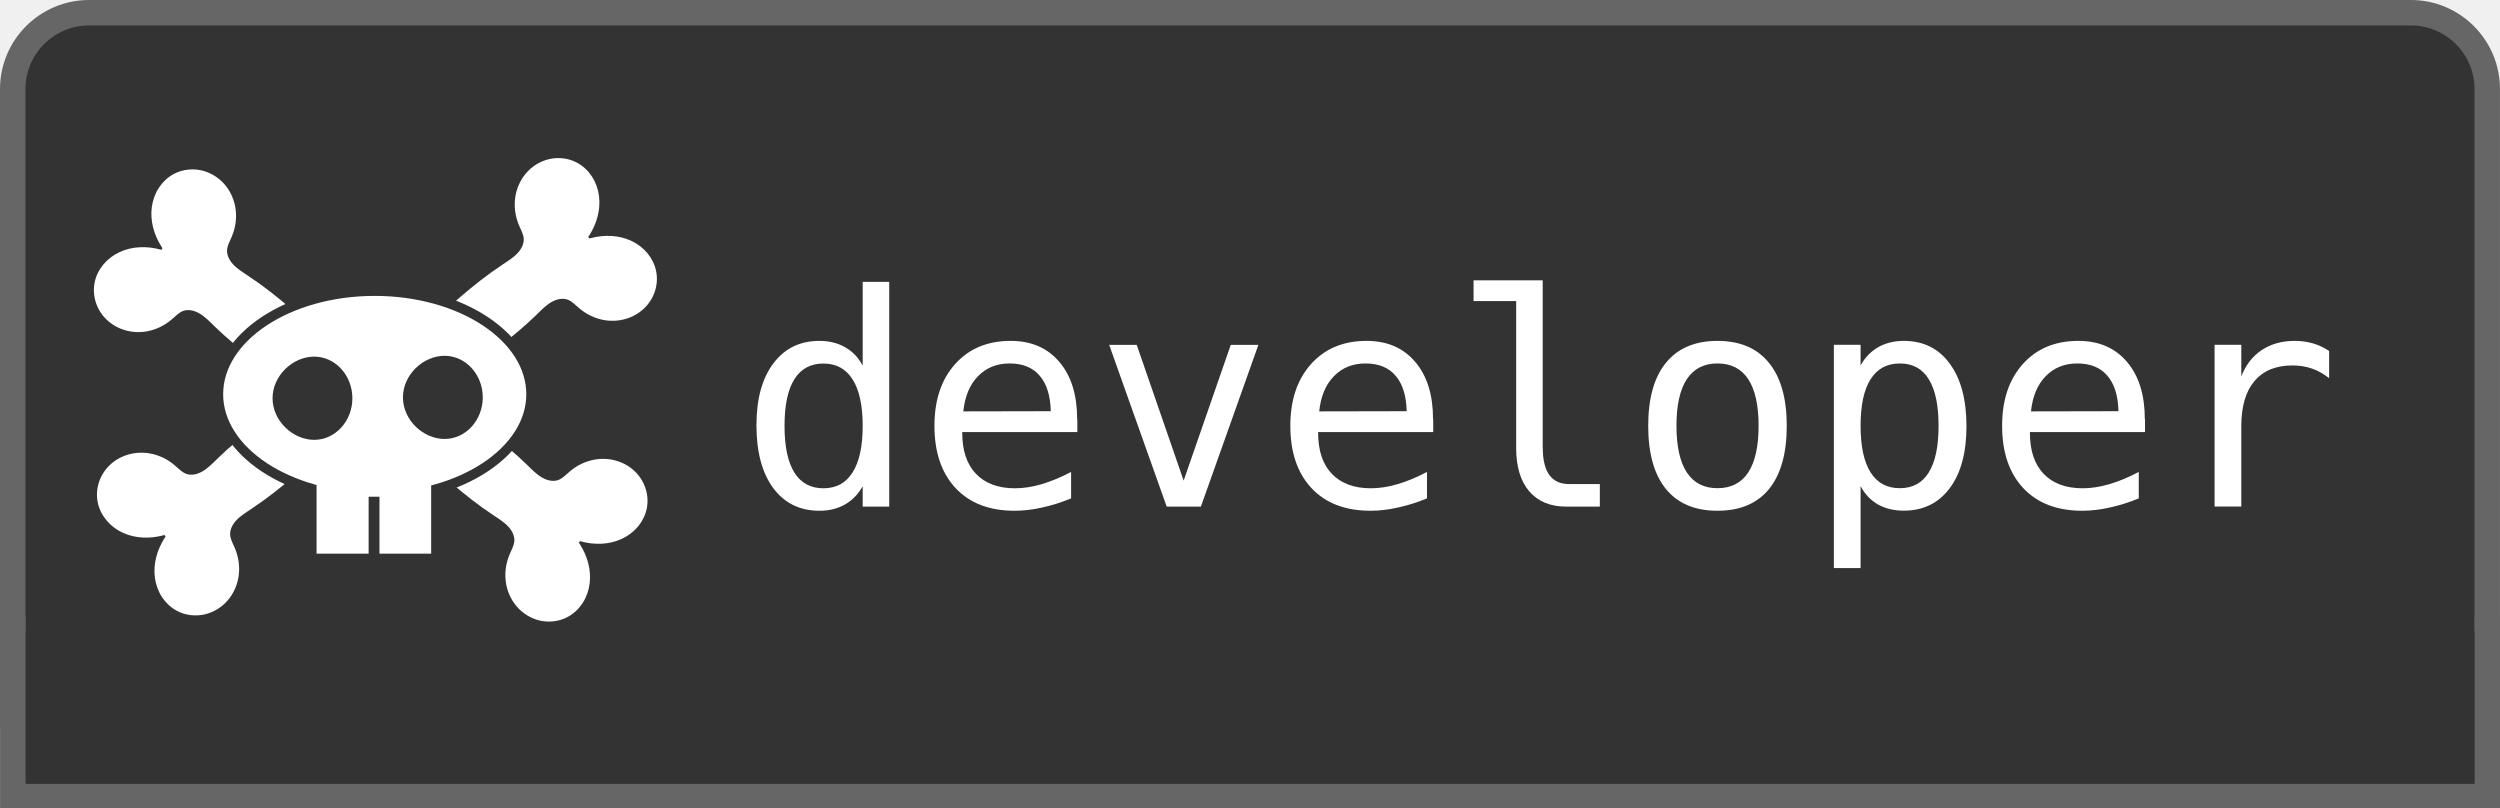
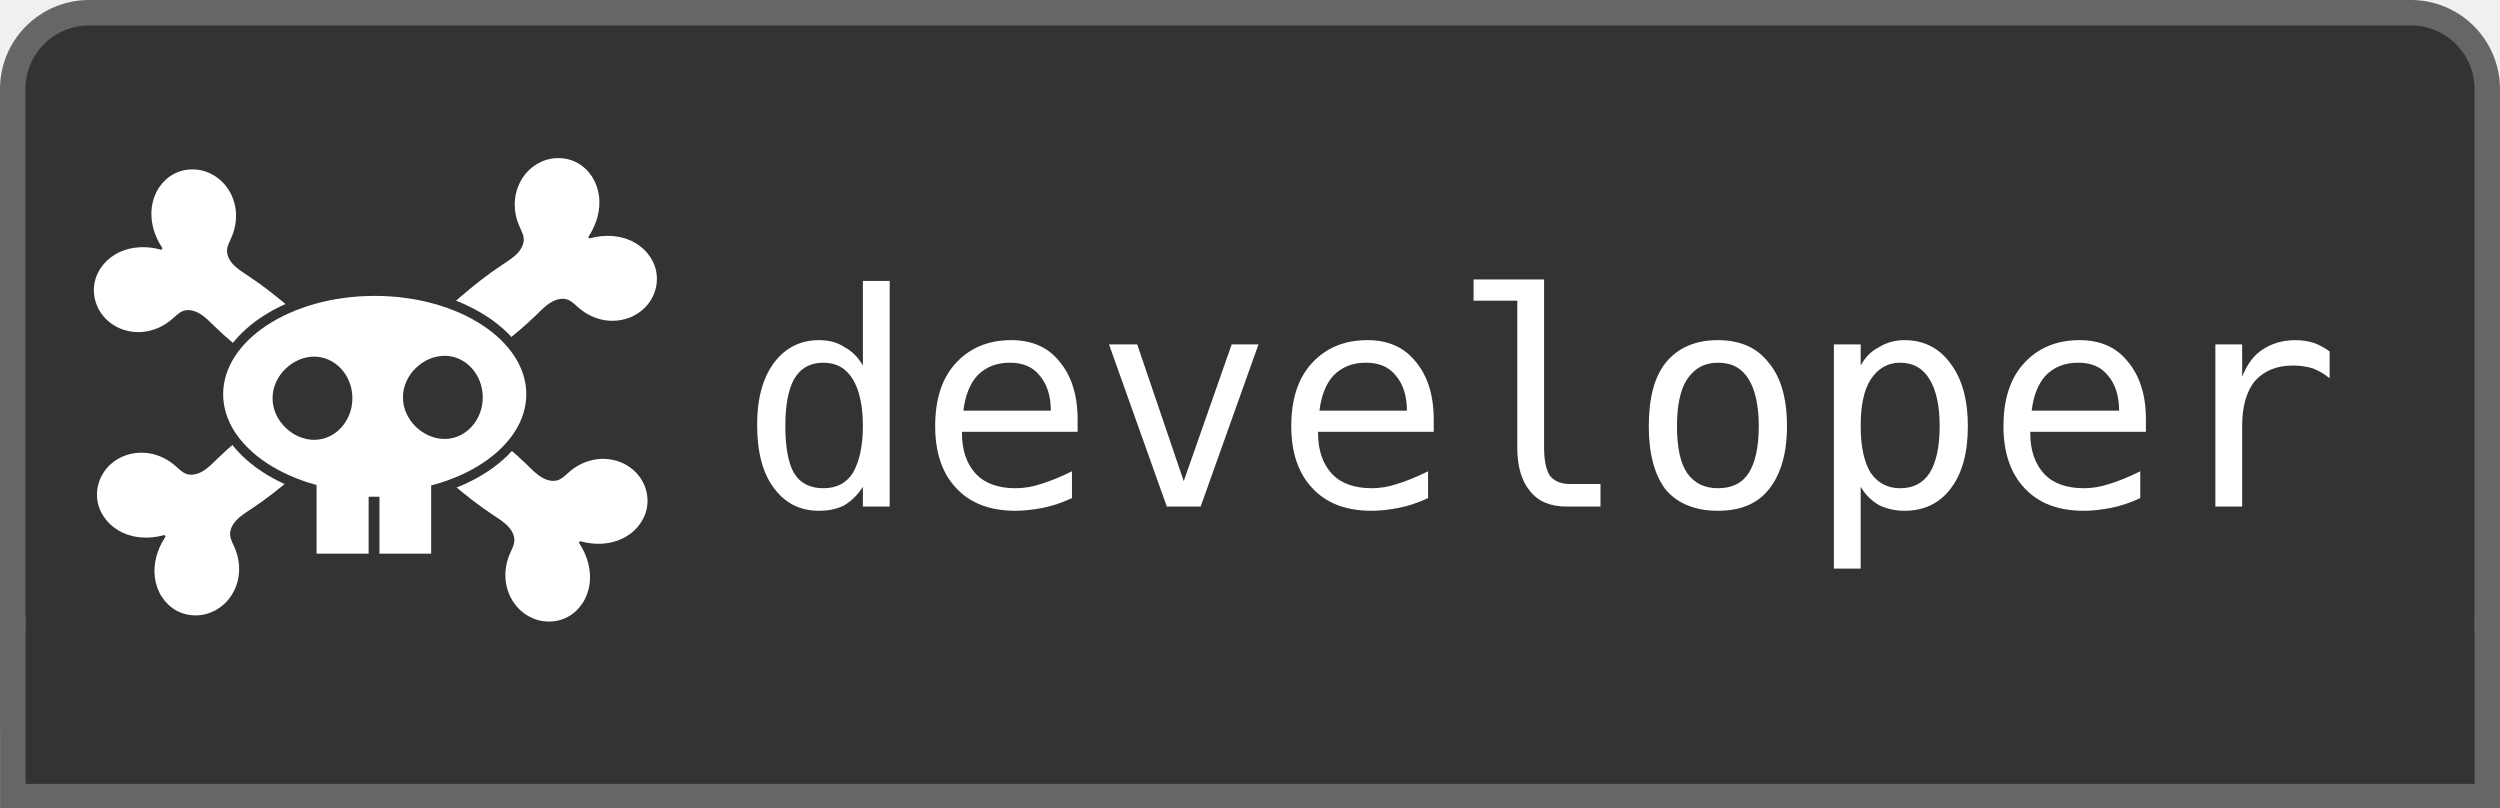
<svg xmlns="http://www.w3.org/2000/svg" width="25.967mm" height="8.391mm" viewBox="0 0 25.967 8.391" id="svg5978" version="1.1">
  <defs id="defs5980">
    <linearGradient id="linearGradient4502">
      <stop style="stop-color:#00fd00;stop-opacity:1;" offset="0" id="stop4504" />
      <stop style="stop-color:#00e100;stop-opacity:0;" offset="1" id="stop4506" />
    </linearGradient>
  </defs>
  <g id="layer1" transform="translate(-89.82604,-75.84613)">
    <g transform="matrix(0.9375,0,0,0.9375,48.21505,9.249671)" id="g9973-2">
      <rect style="fill:#333333;stroke:#666666;stroke-width:0.282px;stroke-linecap:butt;stroke-linejoin:miter;stroke-opacity:1" id="rect5653-9-0-5" width="27.416" height="8.668" x="44.526" y="71.177" rx="0.847" />
-       <g style="font-style:normal;font-weight:normal;font-size:4.682px;line-height:125%;font-family:Sans;letter-spacing:0px;word-spacing:0px;fill:#000000;fill-opacity:1;stroke:none" id="text5655-6-2-1">
-         <path d="m 53.943,75.086 0,-0.927 0.294,0 0,2.49 -0.294,0 0,-0.226 q -0.074,0.133 -0.197,0.203 -0.122,0.069 -0.282,0.069 -0.325,0 -0.512,-0.251 -0.186,-0.253 -0.186,-0.696 0,-0.437 0.187,-0.685 0.187,-0.25 0.51,-0.25 0.162,0 0.285,0.07 0.123,0.069 0.194,0.202 z m -0.866,0.669 q 0,0.342 0.109,0.517 0.109,0.174 0.322,0.174 0.213,0 0.323,-0.176 0.112,-0.176 0.112,-0.515 0,-0.341 -0.112,-0.515 -0.11,-0.176 -0.323,-0.176 -0.213,0 -0.322,0.174 -0.109,0.174 -0.109,0.517 z" style="font-style:normal;font-variant:normal;font-weight:normal;font-stretch:normal;font-size:3.277px;font-family:'DejaVu Sans Mono';-inkscape-font-specification:'DejaVu Sans Mono';fill:#ffffff" id="path8793" />
-         <path d="m 56.321,75.679 0,0.144 -1.275,0 0,0.01 q 0,0.293 0.152,0.453 0.154,0.16 0.432,0.16 0.141,0 0.294,-0.045 0.154,-0.045 0.328,-0.136 l 0,0.293 q -0.168,0.069 -0.325,0.102 -0.155,0.035 -0.301,0.035 -0.418,0 -0.653,-0.25 -0.235,-0.251 -0.235,-0.691 0,-0.429 0.23,-0.685 0.23,-0.256 0.614,-0.256 0.342,0 0.539,0.232 0.198,0.232 0.198,0.634 z m -0.294,-0.086 q -0.006,-0.259 -0.123,-0.394 -0.115,-0.136 -0.333,-0.136 -0.213,0 -0.35,0.141 -0.138,0.141 -0.163,0.39 l 0.97,-0.002 z" style="font-style:normal;font-variant:normal;font-weight:normal;font-stretch:normal;font-size:3.277px;font-family:'DejaVu Sans Mono';-inkscape-font-specification:'DejaVu Sans Mono';fill:#ffffff" id="path8795" />
-         <path d="m 56.673,74.857 0.306,0 0.52,1.504 0.522,-1.504 0.306,0 -0.637,1.792 -0.379,0 -0.637,-1.792 z" style="font-style:normal;font-variant:normal;font-weight:normal;font-stretch:normal;font-size:3.277px;font-family:'DejaVu Sans Mono';-inkscape-font-specification:'DejaVu Sans Mono';fill:#ffffff" id="path8797" />
-         <path d="m 60.264,75.679 0,0.144 -1.275,0 0,0.01 q 0,0.293 0.152,0.453 0.154,0.16 0.432,0.16 0.141,0 0.294,-0.045 0.154,-0.045 0.328,-0.136 l 0,0.293 q -0.168,0.069 -0.325,0.102 -0.155,0.035 -0.301,0.035 -0.418,0 -0.653,-0.25 -0.235,-0.251 -0.235,-0.691 0,-0.429 0.23,-0.685 0.23,-0.256 0.614,-0.256 0.342,0 0.539,0.232 0.198,0.232 0.198,0.634 z m -0.294,-0.086 q -0.006,-0.259 -0.123,-0.394 -0.115,-0.136 -0.333,-0.136 -0.213,0 -0.35,0.141 -0.138,0.141 -0.163,0.39 l 0.97,-0.002 z" style="font-style:normal;font-variant:normal;font-weight:normal;font-stretch:normal;font-size:3.277px;font-family:'DejaVu Sans Mono';-inkscape-font-specification:'DejaVu Sans Mono';fill:#ffffff" id="path8799" />
-         <path d="m 61.478,75.999 q 0,0.198 0.072,0.299 0.074,0.101 0.216,0.101 l 0.344,0 0,0.25 -0.373,0 q -0.264,0 -0.41,-0.17 -0.144,-0.17 -0.144,-0.48 l 0,-1.627 -0.472,0 0,-0.23 0.766,0 0,1.858 z" style="font-style:normal;font-variant:normal;font-weight:normal;font-stretch:normal;font-size:3.277px;font-family:'DejaVu Sans Mono';-inkscape-font-specification:'DejaVu Sans Mono';fill:#ffffff" id="path8801" />
-         <path d="m 63.413,75.063 q -0.224,0 -0.339,0.174 -0.115,0.174 -0.115,0.517 0,0.341 0.115,0.517 0.115,0.174 0.339,0.174 0.226,0 0.341,-0.174 0.115,-0.176 0.115,-0.517 0,-0.342 -0.115,-0.517 -0.115,-0.174 -0.341,-0.174 z m 0,-0.25 q 0.373,0 0.57,0.242 0.198,0.242 0.198,0.699 0,0.459 -0.197,0.701 -0.197,0.24 -0.571,0.24 -0.373,0 -0.57,-0.24 -0.197,-0.242 -0.197,-0.701 0,-0.458 0.197,-0.699 0.197,-0.242 0.57,-0.242 z" style="font-style:normal;font-variant:normal;font-weight:normal;font-stretch:normal;font-size:3.277px;font-family:'DejaVu Sans Mono';-inkscape-font-specification:'DejaVu Sans Mono';fill:#ffffff" id="path8803" />
-         <path d="m 64.999,76.423 0,0.907 -0.296,0 0,-2.474 0.296,0 0,0.229 q 0.074,-0.133 0.195,-0.202 0.123,-0.07 0.283,-0.07 0.325,0 0.509,0.251 0.186,0.251 0.186,0.696 0,0.437 -0.186,0.686 -0.186,0.248 -0.509,0.248 -0.163,0 -0.286,-0.069 -0.122,-0.07 -0.192,-0.203 z m 0.864,-0.669 q 0,-0.342 -0.109,-0.517 -0.107,-0.174 -0.32,-0.174 -0.214,0 -0.325,0.176 -0.11,0.174 -0.11,0.515 0,0.339 0.11,0.515 0.11,0.176 0.325,0.176 0.213,0 0.32,-0.174 0.109,-0.174 0.109,-0.517 z" style="font-style:normal;font-variant:normal;font-weight:normal;font-stretch:normal;font-size:3.277px;font-family:'DejaVu Sans Mono';-inkscape-font-specification:'DejaVu Sans Mono';fill:#ffffff" id="path8805" />
-         <path d="m 68.15,75.679 0,0.144 -1.275,0 0,0.01 q 0,0.293 0.152,0.453 0.154,0.16 0.432,0.16 0.141,0 0.294,-0.045 0.154,-0.045 0.328,-0.136 l 0,0.293 q -0.168,0.069 -0.325,0.102 -0.155,0.035 -0.301,0.035 -0.418,0 -0.653,-0.25 -0.235,-0.251 -0.235,-0.691 0,-0.429 0.23,-0.685 0.23,-0.256 0.614,-0.256 0.342,0 0.539,0.232 0.198,0.232 0.198,0.634 z m -0.294,-0.086 q -0.006,-0.259 -0.123,-0.394 -0.115,-0.136 -0.333,-0.136 -0.213,0 -0.35,0.141 -0.138,0.141 -0.163,0.39 l 0.97,-0.002 z" style="font-style:normal;font-variant:normal;font-weight:normal;font-stretch:normal;font-size:3.277px;font-family:'DejaVu Sans Mono';-inkscape-font-specification:'DejaVu Sans Mono';fill:#ffffff" id="path8807" />
-         <path d="m 70.19,75.226 q -0.094,-0.074 -0.192,-0.107 -0.098,-0.034 -0.214,-0.034 -0.275,0 -0.421,0.173 -0.146,0.173 -0.146,0.499 l 0,0.891 -0.296,0 0,-1.792 0.296,0 0,0.35 q 0.074,-0.19 0.226,-0.291 0.154,-0.102 0.363,-0.102 0.109,0 0.203,0.027 0.094,0.027 0.181,0.085 l 0,0.301 z" style="font-style:normal;font-variant:normal;font-weight:normal;font-stretch:normal;font-size:3.277px;font-family:'DejaVu Sans Mono';-inkscape-font-specification:'DejaVu Sans Mono';fill:#ffffff" id="path8809" />
-       </g>
+       <text xml:space="preserve" style="font-style:normal;font-weight:normal;font-size:4.682px;line-height:125%;font-family:Sans;letter-spacing:0px;word-spacing:0px;fill:#000000;fill-opacity:1;stroke:none" x="52.57" y="76.649" id="text5655-6-2-1">
+         <tspan id="tspan5657-9-1-1" x="52.57" y="76.649" style="font-style:normal;font-variant:normal;font-weight:normal;font-stretch:normal;font-size:3.277px;font-family:'DejaVu Sans Mono';-inkscape-font-specification:'DejaVu Sans Mono';fill:#ffffff">developer</tspan>
+       </text>
      <text xml:space="preserve" style="font-style:normal;font-weight:normal;font-size:11.289px;line-height:125%;font-family:Sans;letter-spacing:0px;word-spacing:0px;fill:#000000;fill-opacity:1;stroke:none;stroke-width:1px;stroke-linecap:butt;stroke-linejoin:miter;stroke-opacity:1" x="23.93" y="71.434" id="text13068">
        <tspan id="tspan13070" x="23.93" y="71.434" />
      </text>
      <text xml:space="preserve" style="font-style:normal;font-weight:normal;font-size:9.263px;line-height:125%;font-family:Sans;letter-spacing:0px;word-spacing:0px;fill:#ffffff;fill-opacity:1;stroke:none;stroke-width:1px;stroke-linecap:butt;stroke-linejoin:miter;stroke-opacity:1" x="47.25" y="77.3" id="text13072">
        <tspan id="tspan13074" x="47.25" y="77.3" />
      </text>
      <g style="stroke:#ffffff;stroke-width:1.462;fill:#ffffff" transform="matrix(0.6842361,0,0,0.6835565,11.89105,28.43185)" id="g4618">
        <g style="stroke:#ffffff;stroke-width:1.158;fill:#ffffff" transform="matrix(-0.7478905,-1.016779,-1.01666,0.7479777,167.5251,56.49062)" id="g14306-1">
          <g style="stroke-width:1.158;stroke:#ffffff;fill:#ffffff" id="g4592">
            <g transform="translate(-3.417744,-9.731978)" id="g14294-1" style="stroke:#ffffff;stroke-width:1.158;fill:#ffffff">
              <path id="path14028-0-6-1-4" d="m 49.101,85.015 c -0.01,-0.071 -0.028,-0.141 -0.055,-0.208 -0.06,-0.152 -0.166,-0.289 -0.309,-0.368 -0.071,-0.039 -0.152,-0.064 -0.233,-0.068 -0.082,-0.004 -0.164,0.011 -0.237,0.048 -0.096,0.048 -0.173,0.132 -0.215,0.23 -0.043,0.098 -0.051,0.211 -0.026,0.315 0.025,0.104 0.081,0.2 0.159,0.274 0.078,0.074 0.176,0.126 0.28,0.151 0.065,0.016 0.134,0.023 0.192,0.058 0.039,0.024 0.07,0.059 0.091,0.1 0.021,0.04 0.033,0.085 0.038,0.13 0.01,0.09 -0.006,0.181 -0.019,0.272 -0.057,0.406 -0.041,0.818 -0.056,1.227 -0.01,0.282 -0.036,0.563 -0.076,0.842" style="fill:#ffffff;fill-rule:evenodd;stroke:#ffffff;stroke-width:0.106;stroke-linecap:butt;stroke-linejoin:miter;stroke-opacity:1" />
              <path id="path14028-0-6-1-8-9" d="m 49.132,85.005 c 0.01,-0.071 0.028,-0.141 0.055,-0.208 0.06,-0.152 0.166,-0.289 0.309,-0.368 0.071,-0.039 0.152,-0.064 0.233,-0.068 0.082,-0.004 0.164,0.011 0.237,0.048 0.096,0.048 0.172,0.132 0.215,0.23 0.042,0.098 0.051,0.211 0.026,0.315 -0.025,0.104 -0.081,0.2 -0.159,0.274 -0.078,0.074 -0.175,0.126 -0.279,0.152 -0.065,0.016 -0.134,0.023 -0.192,0.058 -0.037,0.022 -0.066,0.054 -0.088,0.091 -0.022,0.037 -0.036,0.078 -0.044,0.12 -0.016,0.084 -0.009,0.17 -0.005,0.255 0.023,0.457 -0.033,0.915 -0.086,1.369 -0.022,0.188 -0.043,0.376 -0.064,0.563" style="fill:#ffffff;fill-rule:evenodd;stroke:#ffffff;stroke-width:0.106;stroke-linecap:butt;stroke-linejoin:miter;stroke-opacity:1" />
            </g>
            <path id="path4582" d="m 45.908,78.074 -0.701,0.148" style="fill:#ffffff;fill-rule:evenodd;stroke:#ffffff;stroke-width:0.327px;stroke-linecap:butt;stroke-linejoin:miter;stroke-opacity:1" />
            <path id="path4588" d="m 45.724,75.394 c 0.052,0.483 0.062,0.973 0.094,1.46 0.014,0.357 0.047,0.715 0.045,1.072 -0.019,0.116 -0.198,0.068 -0.284,0.113 -0.094,0.012 -0.19,0.052 -0.285,0.041 -0.028,-0.132 0.011,-0.279 0.016,-0.415 0.105,-0.758 0.214,-1.516 0.356,-2.268 0.009,-0.027 0.046,-0.029 0.058,-0.004 z" style="opacity:1;fill:#ffffff;fill-opacity:1;stroke:#ffffff;stroke-width:0.378;stroke-opacity:1" />
            <path id="path4590" d="m 45.726,75.274 c 0.018,0.061 0.01,0.129 0.018,0.193 0.047,0.816 0.094,1.632 0.131,2.448 0.003,0.04 -0.006,0.086 -0.056,0.081 -0.179,0.036 -0.359,0.078 -0.538,0.112 -0.041,-0.015 -0.007,-0.073 -0.011,-0.106 0.02,-0.202 0.033,-0.404 0.067,-0.605 0.098,-0.655 0.198,-1.309 0.306,-1.963 0.015,-0.055 0.012,-0.119 0.045,-0.166 0.012,-0.01 0.03,-0.006 0.038,0.006 z" style="opacity:1;fill:#ffffff;fill-opacity:1;stroke:#ffffff;stroke-width:0.378;stroke-opacity:1" />
          </g>
        </g>
        <path style="opacity:1;fill:#ffffff;fill-opacity:1;stroke:#ffffff;stroke-width:0.378;stroke-opacity:1" d="m 43.594,-16.077 c -1.702,0.983 -3.325,2.134 -4.992,3.188 -1.571,1.051 -3.19,2.034 -4.722,3.139 0.116,0.666 0.547,1.307 0.807,1.955 0.083,0.201 0.252,0.666 0.502,0.357 2.88,-2.668 5.681,-5.424 8.411,-8.244 0.145,-0.104 0.301,-0.397 -0.006,-0.395 z" id="path4608" transform="matrix(0.2822222,0,0,0.2822222,44.40046,70.91444)" />
        <path style="opacity:1;fill:#ffffff;fill-opacity:1;stroke:#ffffff;stroke-width:0.378;stroke-opacity:1" d="m 42.865,-20.977 c -1.514,0.067 -2.428,1.874 -1.848,3.204 0.204,0.551 0.515,1.21 0.111,1.754 -0.465,0.831 -1.447,1.165 -2.131,1.782 -1.344,1.056 -2.675,2.159 -3.825,3.426 -0.053,0.121 -0.303,0.094 -0.3,0.28 -0.396,0.267 -1.133,0.566 -0.929,1.169 0.279,0.694 0.561,1.418 1.003,2.023 0.388,-0.031 0.644,-0.506 0.967,-0.707 0.524,-0.497 1.078,-0.969 1.654,-1.389 0.204,-0.207 0.235,-0.642 0.599,-0.639 0.496,-0.023 0.887,-0.562 1.311,-0.824 1.099,-0.795 1.987,-1.867 3.153,-2.566 0.643,-0.351 1.353,0.037 1.818,0.503 0.864,0.696 2.24,0.853 3.092,0.05 0.915,-0.675 0.964,-2.138 0.109,-2.882 -0.595,-0.635 -1.489,-0.8 -2.319,-0.672 -0.535,0.033 -1.099,0.328 -1.57,0.404 -0.017,-0.076 0.209,-0.26 0.235,-0.399 0.742,-0.915 1.338,-2.255 0.716,-3.393 -0.351,-0.672 -1.066,-1.182 -1.846,-1.124 z" id="path4610" transform="matrix(0.2822222,0,0,0.2822222,44.40046,70.91444)" />
        <path style="opacity:1;fill:#ffffff;fill-opacity:1;stroke:#ffffff;stroke-width:0.378;stroke-opacity:1" d="m 42.857,-21.02 c -1.357,0.098 -2.298,1.581 -1.982,2.87 0.109,0.722 0.734,1.573 0.113,2.229 -0.838,0.968 -2.026,1.535 -2.952,2.411 -1.397,1.167 -2.701,2.438 -4.079,3.623 -0.277,0.428 0.175,0.939 0.296,1.352 0.218,0.428 0.391,0.891 0.668,1.284 0.403,-0.057 0.658,-0.542 1.001,-0.753 1.753,-1.606 3.792,-2.868 5.517,-4.507 0.633,-0.526 1.439,-1.314 2.333,-0.87 0.669,0.416 1.306,1.052 2.168,1.017 1.177,0.12 2.4,-0.822 2.345,-2.055 -0.022,-1.296 -1.353,-2.264 -2.6,-2.1 -0.587,-0.025 -1.272,0.252 -1.749,0.321 0.538,-0.886 1.213,-1.834 1.041,-2.934 -0.104,-1.048 -1.059,-1.92 -2.12,-1.888 z" id="path4612" transform="matrix(0.2822222,0,0,0.2822222,44.40046,70.91444)" />
      </g>
      <g transform="matrix(-0.6842361,0,0,0.6835565,85.1972,28.55711)" id="g4618-4" style="stroke:#ffffff;stroke-width:1.462;fill:#ffffff">
        <g style="stroke:#ffffff;stroke-width:1.158;fill:#ffffff" transform="matrix(-0.7478905,-1.016779,-1.01666,0.7479777,167.5251,56.49062)" id="g14306-1-1">
          <g style="stroke-width:1.158;stroke:#ffffff;fill:#ffffff" id="g4592-2">
            <g transform="translate(-3.417744,-9.731978)" id="g14294-1-0" style="stroke:#ffffff;stroke-width:1.158;fill:#ffffff">
              <path id="path14028-0-6-1-4-6" d="m 49.101,85.015 c -0.01,-0.071 -0.028,-0.141 -0.055,-0.208 -0.06,-0.152 -0.166,-0.289 -0.309,-0.368 -0.071,-0.039 -0.152,-0.064 -0.233,-0.068 -0.082,-0.004 -0.164,0.011 -0.237,0.048 -0.096,0.048 -0.173,0.132 -0.215,0.23 -0.043,0.098 -0.051,0.211 -0.026,0.315 0.025,0.104 0.081,0.2 0.159,0.274 0.078,0.074 0.176,0.126 0.28,0.151 0.065,0.016 0.134,0.023 0.192,0.058 0.039,0.024 0.07,0.059 0.091,0.1 0.021,0.04 0.033,0.085 0.038,0.13 0.01,0.09 -0.006,0.181 -0.019,0.272 -0.057,0.406 -0.041,0.818 -0.056,1.227 -0.01,0.282 -0.036,0.563 -0.076,0.842" style="fill:#ffffff;fill-rule:evenodd;stroke:#ffffff;stroke-width:0.106;stroke-linecap:butt;stroke-linejoin:miter;stroke-opacity:1" />
              <path id="path14028-0-6-1-8-9-7" d="m 49.132,85.005 c 0.01,-0.071 0.028,-0.141 0.055,-0.208 0.06,-0.152 0.166,-0.289 0.309,-0.368 0.071,-0.039 0.152,-0.064 0.233,-0.068 0.082,-0.004 0.164,0.011 0.237,0.048 0.096,0.048 0.172,0.132 0.215,0.23 0.042,0.098 0.051,0.211 0.026,0.315 -0.025,0.104 -0.081,0.2 -0.159,0.274 -0.078,0.074 -0.175,0.126 -0.279,0.152 -0.065,0.016 -0.134,0.023 -0.192,0.058 -0.037,0.022 -0.066,0.054 -0.088,0.091 -0.022,0.037 -0.036,0.078 -0.044,0.12 -0.016,0.084 -0.009,0.17 -0.005,0.255 0.023,0.457 -0.033,0.915 -0.086,1.369 -0.022,0.188 -0.043,0.376 -0.064,0.563" style="fill:#ffffff;fill-rule:evenodd;stroke:#ffffff;stroke-width:0.106;stroke-linecap:butt;stroke-linejoin:miter;stroke-opacity:1" />
            </g>
            <path id="path4582-3" d="m 45.908,78.074 -0.701,0.148" style="fill:#ffffff;fill-rule:evenodd;stroke:#ffffff;stroke-width:0.327px;stroke-linecap:butt;stroke-linejoin:miter;stroke-opacity:1" />
            <path id="path4588-2" d="m 45.724,75.394 c 0.052,0.483 0.062,0.973 0.094,1.46 0.014,0.357 0.047,0.715 0.045,1.072 -0.019,0.116 -0.198,0.068 -0.284,0.113 -0.094,0.012 -0.19,0.052 -0.285,0.041 -0.028,-0.132 0.011,-0.279 0.016,-0.415 0.105,-0.758 0.214,-1.516 0.356,-2.268 0.009,-0.027 0.046,-0.029 0.058,-0.004 z" style="opacity:1;fill:#ffffff;fill-opacity:1;stroke:#ffffff;stroke-width:0.378;stroke-opacity:1" />
            <path id="path4590-8" d="m 45.726,75.274 c 0.018,0.061 0.01,0.129 0.018,0.193 0.047,0.816 0.094,1.632 0.131,2.448 0.003,0.04 -0.006,0.086 -0.056,0.081 -0.179,0.036 -0.359,0.078 -0.538,0.112 -0.041,-0.015 -0.007,-0.073 -0.011,-0.106 0.02,-0.202 0.033,-0.404 0.067,-0.605 0.098,-0.655 0.198,-1.309 0.306,-1.963 0.015,-0.055 0.012,-0.119 0.045,-0.166 0.012,-0.01 0.03,-0.006 0.038,0.006 z" style="opacity:1;fill:#ffffff;fill-opacity:1;stroke:#ffffff;stroke-width:0.378;stroke-opacity:1" />
          </g>
        </g>
        <path style="opacity:1;fill:#ffffff;fill-opacity:1;stroke:#ffffff;stroke-width:0.378;stroke-opacity:1" d="m 43.594,-16.077 c -1.702,0.983 -3.325,2.134 -4.992,3.188 -1.571,1.051 -3.19,2.034 -4.722,3.139 0.116,0.666 0.547,1.307 0.807,1.955 0.083,0.201 0.252,0.666 0.502,0.357 2.88,-2.668 5.681,-5.424 8.411,-8.244 0.145,-0.104 0.301,-0.397 -0.006,-0.395 z" id="path4608-1" transform="matrix(0.2822222,0,0,0.2822222,44.40046,70.91444)" />
        <path style="opacity:1;fill:#ffffff;fill-opacity:1;stroke:#ffffff;stroke-width:0.378;stroke-opacity:1" d="m 42.865,-20.977 c -1.514,0.067 -2.428,1.874 -1.848,3.204 0.204,0.551 0.515,1.21 0.111,1.754 -0.465,0.831 -1.447,1.165 -2.131,1.782 -1.344,1.056 -2.675,2.159 -3.825,3.426 -0.053,0.121 -0.303,0.094 -0.3,0.28 -0.396,0.267 -1.133,0.566 -0.929,1.169 0.279,0.694 0.561,1.418 1.003,2.023 0.388,-0.031 0.644,-0.506 0.967,-0.707 0.524,-0.497 1.078,-0.969 1.654,-1.389 0.204,-0.207 0.235,-0.642 0.599,-0.639 0.496,-0.023 0.887,-0.562 1.311,-0.824 1.099,-0.795 1.987,-1.867 3.153,-2.566 0.643,-0.351 1.353,0.037 1.818,0.503 0.864,0.696 2.24,0.853 3.092,0.05 0.915,-0.675 0.964,-2.138 0.109,-2.882 -0.595,-0.635 -1.489,-0.8 -2.319,-0.672 -0.535,0.033 -1.099,0.328 -1.57,0.404 -0.017,-0.076 0.209,-0.26 0.235,-0.399 0.742,-0.915 1.338,-2.255 0.716,-3.393 -0.351,-0.672 -1.066,-1.182 -1.846,-1.124 z" id="path4610-3" transform="matrix(0.2822222,0,0,0.2822222,44.40046,70.91444)" />
        <path style="opacity:1;fill:#ffffff;fill-opacity:1;stroke:#ffffff;stroke-width:0.378;stroke-opacity:1" d="m 42.857,-21.02 c -1.357,0.098 -2.298,1.581 -1.982,2.87 0.109,0.722 0.734,1.573 0.113,2.229 -0.838,0.968 -2.026,1.535 -2.952,2.411 -1.397,1.167 -2.701,2.438 -4.079,3.623 -0.277,0.428 0.175,0.939 0.296,1.352 0.218,0.428 0.391,0.891 0.668,1.284 0.403,-0.057 0.658,-0.542 1.001,-0.753 1.753,-1.606 3.792,-2.868 5.517,-4.507 0.633,-0.526 1.439,-1.314 2.333,-0.87 0.669,0.416 1.306,1.052 2.168,1.017 1.177,0.12 2.4,-0.822 2.345,-2.055 -0.022,-1.296 -1.353,-2.264 -2.6,-2.1 -0.587,-0.025 -1.272,0.252 -1.749,0.321 0.538,-0.886 1.213,-1.834 1.041,-2.934 -0.104,-1.048 -1.059,-1.92 -2.12,-1.888 z" id="path4612-4" transform="matrix(0.2822222,0,0,0.2822222,44.40046,70.91444)" />
      </g>
      <g transform="matrix(-0.6842361,0,0,-0.6835565,85.23134,122.2103)" id="g4618-4-6" style="stroke:#ffffff;stroke-width:1.462;fill:#ffffff">
        <g style="stroke:#ffffff;stroke-width:1.158;fill:#ffffff" transform="matrix(-0.7478905,-1.016779,-1.01666,0.7479777,167.5251,56.49062)" id="g14306-1-1-7">
          <g style="stroke-width:1.158;stroke:#ffffff;fill:#ffffff" id="g4592-2-4">
            <g transform="translate(-3.417744,-9.731978)" id="g14294-1-0-3" style="stroke:#ffffff;stroke-width:1.158;fill:#ffffff">
              <path id="path14028-0-6-1-4-6-4" d="m 49.101,85.015 c -0.01,-0.071 -0.028,-0.141 -0.055,-0.208 -0.06,-0.152 -0.166,-0.289 -0.309,-0.368 -0.071,-0.039 -0.152,-0.064 -0.233,-0.068 -0.082,-0.004 -0.164,0.011 -0.237,0.048 -0.096,0.048 -0.173,0.132 -0.215,0.23 -0.043,0.098 -0.051,0.211 -0.026,0.315 0.025,0.104 0.081,0.2 0.159,0.274 0.078,0.074 0.176,0.126 0.28,0.151 0.065,0.016 0.134,0.023 0.192,0.058 0.039,0.024 0.07,0.059 0.091,0.1 0.021,0.04 0.033,0.085 0.038,0.13 0.01,0.09 -0.006,0.181 -0.019,0.272 -0.057,0.406 -0.041,0.818 -0.056,1.227 -0.01,0.282 -0.036,0.563 -0.076,0.842" style="fill:#ffffff;fill-rule:evenodd;stroke:#ffffff;stroke-width:0.106;stroke-linecap:butt;stroke-linejoin:miter;stroke-opacity:1" />
              <path id="path14028-0-6-1-8-9-7-4" d="m 49.132,85.005 c 0.01,-0.071 0.028,-0.141 0.055,-0.208 0.06,-0.152 0.166,-0.289 0.309,-0.368 0.071,-0.039 0.152,-0.064 0.233,-0.068 0.082,-0.004 0.164,0.011 0.237,0.048 0.096,0.048 0.172,0.132 0.215,0.23 0.042,0.098 0.051,0.211 0.026,0.315 -0.025,0.104 -0.081,0.2 -0.159,0.274 -0.078,0.074 -0.175,0.126 -0.279,0.152 -0.065,0.016 -0.134,0.023 -0.192,0.058 -0.037,0.022 -0.066,0.054 -0.088,0.091 -0.022,0.037 -0.036,0.078 -0.044,0.12 -0.016,0.084 -0.009,0.17 -0.005,0.255 0.023,0.457 -0.033,0.915 -0.086,1.369 -0.022,0.188 -0.043,0.376 -0.064,0.563" style="fill:#ffffff;fill-rule:evenodd;stroke:#ffffff;stroke-width:0.106;stroke-linecap:butt;stroke-linejoin:miter;stroke-opacity:1" />
            </g>
            <path id="path4582-3-2" d="m 45.908,78.074 -0.701,0.148" style="fill:#ffffff;fill-rule:evenodd;stroke:#ffffff;stroke-width:0.327px;stroke-linecap:butt;stroke-linejoin:miter;stroke-opacity:1" />
            <path id="path4588-2-2" d="m 45.724,75.394 c 0.052,0.483 0.062,0.973 0.094,1.46 0.014,0.357 0.047,0.715 0.045,1.072 -0.019,0.116 -0.198,0.068 -0.284,0.113 -0.094,0.012 -0.19,0.052 -0.285,0.041 -0.028,-0.132 0.011,-0.279 0.016,-0.415 0.105,-0.758 0.214,-1.516 0.356,-2.268 0.009,-0.027 0.046,-0.029 0.058,-0.004 z" style="opacity:1;fill:#ffffff;fill-opacity:1;stroke:#ffffff;stroke-width:0.378;stroke-opacity:1" />
            <path id="path4590-8-4" d="m 45.726,75.274 c 0.018,0.061 0.01,0.129 0.018,0.193 0.047,0.816 0.094,1.632 0.131,2.448 0.003,0.04 -0.006,0.086 -0.056,0.081 -0.179,0.036 -0.359,0.078 -0.538,0.112 -0.041,-0.015 -0.007,-0.073 -0.011,-0.106 0.02,-0.202 0.033,-0.404 0.067,-0.605 0.098,-0.655 0.198,-1.309 0.306,-1.963 0.015,-0.055 0.012,-0.119 0.045,-0.166 0.012,-0.01 0.03,-0.006 0.038,0.006 z" style="opacity:1;fill:#ffffff;fill-opacity:1;stroke:#ffffff;stroke-width:0.378;stroke-opacity:1" />
          </g>
        </g>
        <path style="opacity:1;fill:#ffffff;fill-opacity:1;stroke:#ffffff;stroke-width:0.378;stroke-opacity:1" d="m 43.594,-16.077 c -1.702,0.983 -3.325,2.134 -4.992,3.188 -1.571,1.051 -3.19,2.034 -4.722,3.139 0.116,0.666 0.547,1.307 0.807,1.955 0.083,0.201 0.252,0.666 0.502,0.357 2.88,-2.668 5.681,-5.424 8.411,-8.244 0.145,-0.104 0.301,-0.397 -0.006,-0.395 z" id="path4608-1-0" transform="matrix(0.2822222,0,0,0.2822222,44.40046,70.91444)" />
        <path style="opacity:1;fill:#ffffff;fill-opacity:1;stroke:#ffffff;stroke-width:0.378;stroke-opacity:1" d="m 42.865,-20.977 c -1.514,0.067 -2.428,1.874 -1.848,3.204 0.204,0.551 0.515,1.21 0.111,1.754 -0.465,0.831 -1.447,1.165 -2.131,1.782 -1.344,1.056 -2.675,2.159 -3.825,3.426 -0.053,0.121 -0.303,0.094 -0.3,0.28 -0.396,0.267 -1.133,0.566 -0.929,1.169 0.279,0.694 0.561,1.418 1.003,2.023 0.388,-0.031 0.644,-0.506 0.967,-0.707 0.524,-0.497 1.078,-0.969 1.654,-1.389 0.204,-0.207 0.235,-0.642 0.599,-0.639 0.496,-0.023 0.887,-0.562 1.311,-0.824 1.099,-0.795 1.987,-1.867 3.153,-2.566 0.643,-0.351 1.353,0.037 1.818,0.503 0.864,0.696 2.24,0.853 3.092,0.05 0.915,-0.675 0.964,-2.138 0.109,-2.882 -0.595,-0.635 -1.489,-0.8 -2.319,-0.672 -0.535,0.033 -1.099,0.328 -1.57,0.404 -0.017,-0.076 0.209,-0.26 0.235,-0.399 0.742,-0.915 1.338,-2.255 0.716,-3.393 -0.351,-0.672 -1.066,-1.182 -1.846,-1.124 z" id="path4610-3-1" transform="matrix(0.2822222,0,0,0.2822222,44.40046,70.91444)" />
        <path style="opacity:1;fill:#ffffff;fill-opacity:1;stroke:#ffffff;stroke-width:0.378;stroke-opacity:1" d="m 42.857,-21.02 c -1.357,0.098 -2.298,1.581 -1.982,2.87 0.109,0.722 0.734,1.573 0.113,2.229 -0.838,0.968 -2.026,1.535 -2.952,2.411 -1.397,1.167 -2.701,2.438 -4.079,3.623 -0.277,0.428 0.175,0.939 0.296,1.352 0.218,0.428 0.391,0.891 0.668,1.284 0.403,-0.057 0.658,-0.542 1.001,-0.753 1.753,-1.606 3.792,-2.868 5.517,-4.507 0.633,-0.526 1.439,-1.314 2.333,-0.87 0.669,0.416 1.306,1.052 2.168,1.017 1.177,0.12 2.4,-0.822 2.345,-2.055 -0.022,-1.296 -1.353,-2.264 -2.6,-2.1 -0.587,-0.025 -1.272,0.252 -1.749,0.321 0.538,-0.886 1.213,-1.834 1.041,-2.934 -0.104,-1.048 -1.059,-1.92 -2.12,-1.888 z" id="path4612-4-3" transform="matrix(0.2822222,0,0,0.2822222,44.40046,70.91444)" />
      </g>
      <g transform="matrix(0.6842361,0,0,-0.6835565,11.78723,122.2786)" id="g4618-4-6-9" style="stroke:#ffffff;stroke-width:1.462;fill:#ffffff">
        <g style="stroke:#ffffff;stroke-width:1.158;fill:#ffffff" transform="matrix(-0.7478905,-1.016779,-1.01666,0.7479777,167.5251,56.49062)" id="g14306-1-1-7-4">
          <g style="stroke-width:1.158;stroke:#ffffff;fill:#ffffff" id="g4592-2-4-9">
            <g transform="translate(-3.417744,-9.731978)" id="g14294-1-0-3-1" style="stroke:#ffffff;stroke-width:1.158;fill:#ffffff">
              <path id="path14028-0-6-1-4-6-4-5" d="m 49.101,85.015 c -0.01,-0.071 -0.028,-0.141 -0.055,-0.208 -0.06,-0.152 -0.166,-0.289 -0.309,-0.368 -0.071,-0.039 -0.152,-0.064 -0.233,-0.068 -0.082,-0.004 -0.164,0.011 -0.237,0.048 -0.096,0.048 -0.173,0.132 -0.215,0.23 -0.043,0.098 -0.051,0.211 -0.026,0.315 0.025,0.104 0.081,0.2 0.159,0.274 0.078,0.074 0.176,0.126 0.28,0.151 0.065,0.016 0.134,0.023 0.192,0.058 0.039,0.024 0.07,0.059 0.091,0.1 0.021,0.04 0.033,0.085 0.038,0.13 0.01,0.09 -0.006,0.181 -0.019,0.272 -0.057,0.406 -0.041,0.818 -0.056,1.227 -0.01,0.282 -0.036,0.563 -0.076,0.842" style="fill:#ffffff;fill-rule:evenodd;stroke:#ffffff;stroke-width:0.106;stroke-linecap:butt;stroke-linejoin:miter;stroke-opacity:1" />
              <path id="path14028-0-6-1-8-9-7-4-7" d="m 49.132,85.005 c 0.01,-0.071 0.028,-0.141 0.055,-0.208 0.06,-0.152 0.166,-0.289 0.309,-0.368 0.071,-0.039 0.152,-0.064 0.233,-0.068 0.082,-0.004 0.164,0.011 0.237,0.048 0.096,0.048 0.172,0.132 0.215,0.23 0.042,0.098 0.051,0.211 0.026,0.315 -0.025,0.104 -0.081,0.2 -0.159,0.274 -0.078,0.074 -0.175,0.126 -0.279,0.152 -0.065,0.016 -0.134,0.023 -0.192,0.058 -0.037,0.022 -0.066,0.054 -0.088,0.091 -0.022,0.037 -0.036,0.078 -0.044,0.12 -0.016,0.084 -0.009,0.17 -0.005,0.255 0.023,0.457 -0.033,0.915 -0.086,1.369 -0.022,0.188 -0.043,0.376 -0.064,0.563" style="fill:#ffffff;fill-rule:evenodd;stroke:#ffffff;stroke-width:0.106;stroke-linecap:butt;stroke-linejoin:miter;stroke-opacity:1" />
            </g>
            <path id="path4582-3-2-1" d="m 45.908,78.074 -0.701,0.148" style="fill:#ffffff;fill-rule:evenodd;stroke:#ffffff;stroke-width:0.327px;stroke-linecap:butt;stroke-linejoin:miter;stroke-opacity:1" />
            <path id="path4588-2-2-8" d="m 45.724,75.394 c 0.052,0.483 0.062,0.973 0.094,1.46 0.014,0.357 0.047,0.715 0.045,1.072 -0.019,0.116 -0.198,0.068 -0.284,0.113 -0.094,0.012 -0.19,0.052 -0.285,0.041 -0.028,-0.132 0.011,-0.279 0.016,-0.415 0.105,-0.758 0.214,-1.516 0.356,-2.268 0.009,-0.027 0.046,-0.029 0.058,-0.004 z" style="opacity:1;fill:#ffffff;fill-opacity:1;stroke:#ffffff;stroke-width:0.378;stroke-opacity:1" />
            <path id="path4590-8-4-9" d="m 45.726,75.274 c 0.018,0.061 0.01,0.129 0.018,0.193 0.047,0.816 0.094,1.632 0.131,2.448 0.003,0.04 -0.006,0.086 -0.056,0.081 -0.179,0.036 -0.359,0.078 -0.538,0.112 -0.041,-0.015 -0.007,-0.073 -0.011,-0.106 0.02,-0.202 0.033,-0.404 0.067,-0.605 0.098,-0.655 0.198,-1.309 0.306,-1.963 0.015,-0.055 0.012,-0.119 0.045,-0.166 0.012,-0.01 0.03,-0.006 0.038,0.006 z" style="opacity:1;fill:#ffffff;fill-opacity:1;stroke:#ffffff;stroke-width:0.378;stroke-opacity:1" />
          </g>
        </g>
        <path style="opacity:1;fill:#ffffff;fill-opacity:1;stroke:#ffffff;stroke-width:0.378;stroke-opacity:1" d="m 43.594,-16.077 c -1.702,0.983 -3.325,2.134 -4.992,3.188 -1.571,1.051 -3.19,2.034 -4.722,3.139 0.116,0.666 0.547,1.307 0.807,1.955 0.083,0.201 0.252,0.666 0.502,0.357 2.88,-2.668 5.681,-5.424 8.411,-8.244 0.145,-0.104 0.301,-0.397 -0.006,-0.395 z" id="path4608-1-0-1" transform="matrix(0.2822222,0,0,0.2822222,44.40046,70.91444)" />
        <path style="opacity:1;fill:#ffffff;fill-opacity:1;stroke:#ffffff;stroke-width:0.378;stroke-opacity:1" d="m 42.865,-20.977 c -1.514,0.067 -2.428,1.874 -1.848,3.204 0.204,0.551 0.515,1.21 0.111,1.754 -0.465,0.831 -1.447,1.165 -2.131,1.782 -1.344,1.056 -2.675,2.159 -3.825,3.426 -0.053,0.121 -0.303,0.094 -0.3,0.28 -0.396,0.267 -1.133,0.566 -0.929,1.169 0.279,0.694 0.561,1.418 1.003,2.023 0.388,-0.031 0.644,-0.506 0.967,-0.707 0.524,-0.497 1.078,-0.969 1.654,-1.389 0.204,-0.207 0.235,-0.642 0.599,-0.639 0.496,-0.023 0.887,-0.562 1.311,-0.824 1.099,-0.795 1.987,-1.867 3.153,-2.566 0.643,-0.351 1.353,0.037 1.818,0.503 0.864,0.696 2.24,0.853 3.092,0.05 0.915,-0.675 0.964,-2.138 0.109,-2.882 -0.595,-0.635 -1.489,-0.8 -2.319,-0.672 -0.535,0.033 -1.099,0.328 -1.57,0.404 -0.017,-0.076 0.209,-0.26 0.235,-0.399 0.742,-0.915 1.338,-2.255 0.716,-3.393 -0.351,-0.672 -1.066,-1.182 -1.846,-1.124 z" id="path4610-3-1-9" transform="matrix(0.2822222,0,0,0.2822222,44.40046,70.91444)" />
        <path style="opacity:1;fill:#ffffff;fill-opacity:1;stroke:#ffffff;stroke-width:0.378;stroke-opacity:1" d="m 42.857,-21.02 c -1.357,0.098 -2.298,1.581 -1.982,2.87 0.109,0.722 0.734,1.573 0.113,2.229 -0.838,0.968 -2.026,1.535 -2.952,2.411 -1.397,1.167 -2.701,2.438 -4.079,3.623 -0.277,0.428 0.175,0.939 0.296,1.352 0.218,0.428 0.391,0.891 0.668,1.284 0.403,-0.057 0.658,-0.542 1.001,-0.753 1.753,-1.606 3.792,-2.868 5.517,-4.507 0.633,-0.526 1.439,-1.314 2.333,-0.87 0.669,0.416 1.306,1.052 2.168,1.017 1.177,0.12 2.4,-0.822 2.345,-2.055 -0.022,-1.296 -1.353,-2.264 -2.6,-2.1 -0.587,-0.025 -1.272,0.252 -1.749,0.321 0.538,-0.886 1.213,-1.834 1.041,-2.934 -0.104,-1.048 -1.059,-1.92 -2.12,-1.888 z" id="path4612-4-3-2" transform="matrix(0.2822222,0,0,0.2822222,44.40046,70.91444)" />
      </g>
      <g id="g13950" transform="matrix(1.052824,0,0,1.126556,-2.57262,-9.747937)">
        <path style="opacity:1;fill:#ffffff;fill-opacity:1;stroke:#333333;stroke-width:0.098;stroke-miterlimit:4;stroke-dasharray:none;stroke-opacity:1" d="m 50.189,75.586 a 1.644,1.016 0 0 1 -1.644,1.016 1.644,1.016 0 0 1 -1.644,-1.016 1.644,1.016 0 0 1 1.644,-1.016 1.644,1.016 0 0 1 1.644,1.016 z" id="path13625" />
        <path style="opacity:1;fill:#ffffff;fill-opacity:1;stroke:#ffffff;stroke-width:0.17;stroke-miterlimit:4;stroke-dasharray:none;stroke-opacity:1" d="m 48.018,76.033 1.036,0 0,1.036 -1.036,0 z" id="rect13627" />
        <path style="fill:none;fill-rule:evenodd;stroke:#333333;stroke-width:0.114;stroke-linecap:butt;stroke-linejoin:miter;stroke-opacity:1" d="m 48.538,76.594 0,0.68" id="path13998" />
        <path style="font-size:medium;font-style:normal;font-variant:normal;font-weight:normal;font-stretch:normal;text-indent:0;text-align:start;text-decoration:none;line-height:normal;letter-spacing:normal;word-spacing:normal;text-transform:none;direction:ltr;block-progression:tb;writing-mode:lr-tb;text-anchor:start;baseline-shift:baseline;color:#000000;fill:#333333;fill-opacity:1;fill-rule:nonzero;stroke:none;stroke-width:0.216;marker:none;visibility:visible;display:inline;overflow:visible;enable-background:accumulate;font-family:Sans;-inkscape-font-specification:Sans" d="M 11.562 13.125 C 10.781 13.125 10.031 13.82 10.031 14.656 C 10.031 15.493 10.781 16.188 11.562 16.188 C 12.344 16.188 12.969 15.493 12.969 14.656 C 12.969 13.82 12.344 13.125 11.562 13.125 z " transform="matrix(0.285933,0,0,0.2672188,44.60166,71.70893)" id="path13637-4" />
        <path style="font-size:medium;font-style:normal;font-variant:normal;font-weight:normal;font-stretch:normal;text-indent:0;text-align:start;text-decoration:none;line-height:normal;letter-spacing:normal;word-spacing:normal;text-transform:none;direction:ltr;block-progression:tb;writing-mode:lr-tb;text-anchor:start;baseline-shift:baseline;color:#000000;fill:#333333;fill-opacity:1;fill-rule:nonzero;stroke:none;stroke-width:0.216;marker:none;visibility:visible;display:inline;overflow:visible;enable-background:accumulate;font-family:Sans;-inkscape-font-specification:Sans" d="m 49.28,75.208 c -0.224,0 -0.438,0.186 -0.438,0.409 0,0.224 0.214,0.409 0.438,0.409 0.224,0 0.402,-0.186 0.402,-0.409 0,-0.224 -0.179,-0.409 -0.402,-0.409 z" id="path13637-4-0" />
      </g>
      <g transform="matrix(1.066667,0,0,1.066667,151.7719,19.16096)" id="g4009">
        <path id="rect3072" d="m -100.573,55.185 0,0.115 0,1.522 0,0.115 0.158,0 25.516,0 0.123,0 0,-0.115 0,-1.522 0,-0.115 -0.123,0 -25.516,0 -0.158,0 z" style="font-size:medium;font-style:normal;font-variant:normal;font-weight:normal;font-stretch:normal;text-indent:0;text-align:start;text-decoration:none;line-height:normal;letter-spacing:normal;word-spacing:normal;text-transform:none;direction:ltr;block-progression:tb;writing-mode:lr-tb;text-anchor:start;baseline-shift:baseline;color:#000000;fill:#333333;fill-opacity:1;fill-rule:nonzero;stroke:none;stroke-width:0.264;marker:none;visibility:visible;display:inline;overflow:visible;enable-background:accumulate;font-family:Sans;-inkscape-font-specification:Sans" />
        <path id="path3850" d="m -100.542,55.031 c 0,1.931 0,2.025 0,2.025 l 0,0" style="fill:none;stroke:#666666;stroke-width:0.265;stroke-linecap:butt;stroke-linejoin:miter;stroke-miterlimit:4;stroke-opacity:1;stroke-dasharray:none" />
        <path style="fill:none;stroke:#666666;stroke-width:0.265;stroke-linecap:butt;stroke-linejoin:miter;stroke-miterlimit:4;stroke-opacity:1;stroke-dasharray:none" d="m -74.839,55.031 c 0,1.931 0,2.025 0,2.025 l 0,0" id="path3863" />
        <path id="path3896" d="m -100.54,56.916 25.837,0" style="fill:none;stroke:#666666;stroke-width:0.282px;stroke-linecap:butt;stroke-linejoin:miter;stroke-opacity:1" />
      </g>
    </g>
  </g>
</svg>
